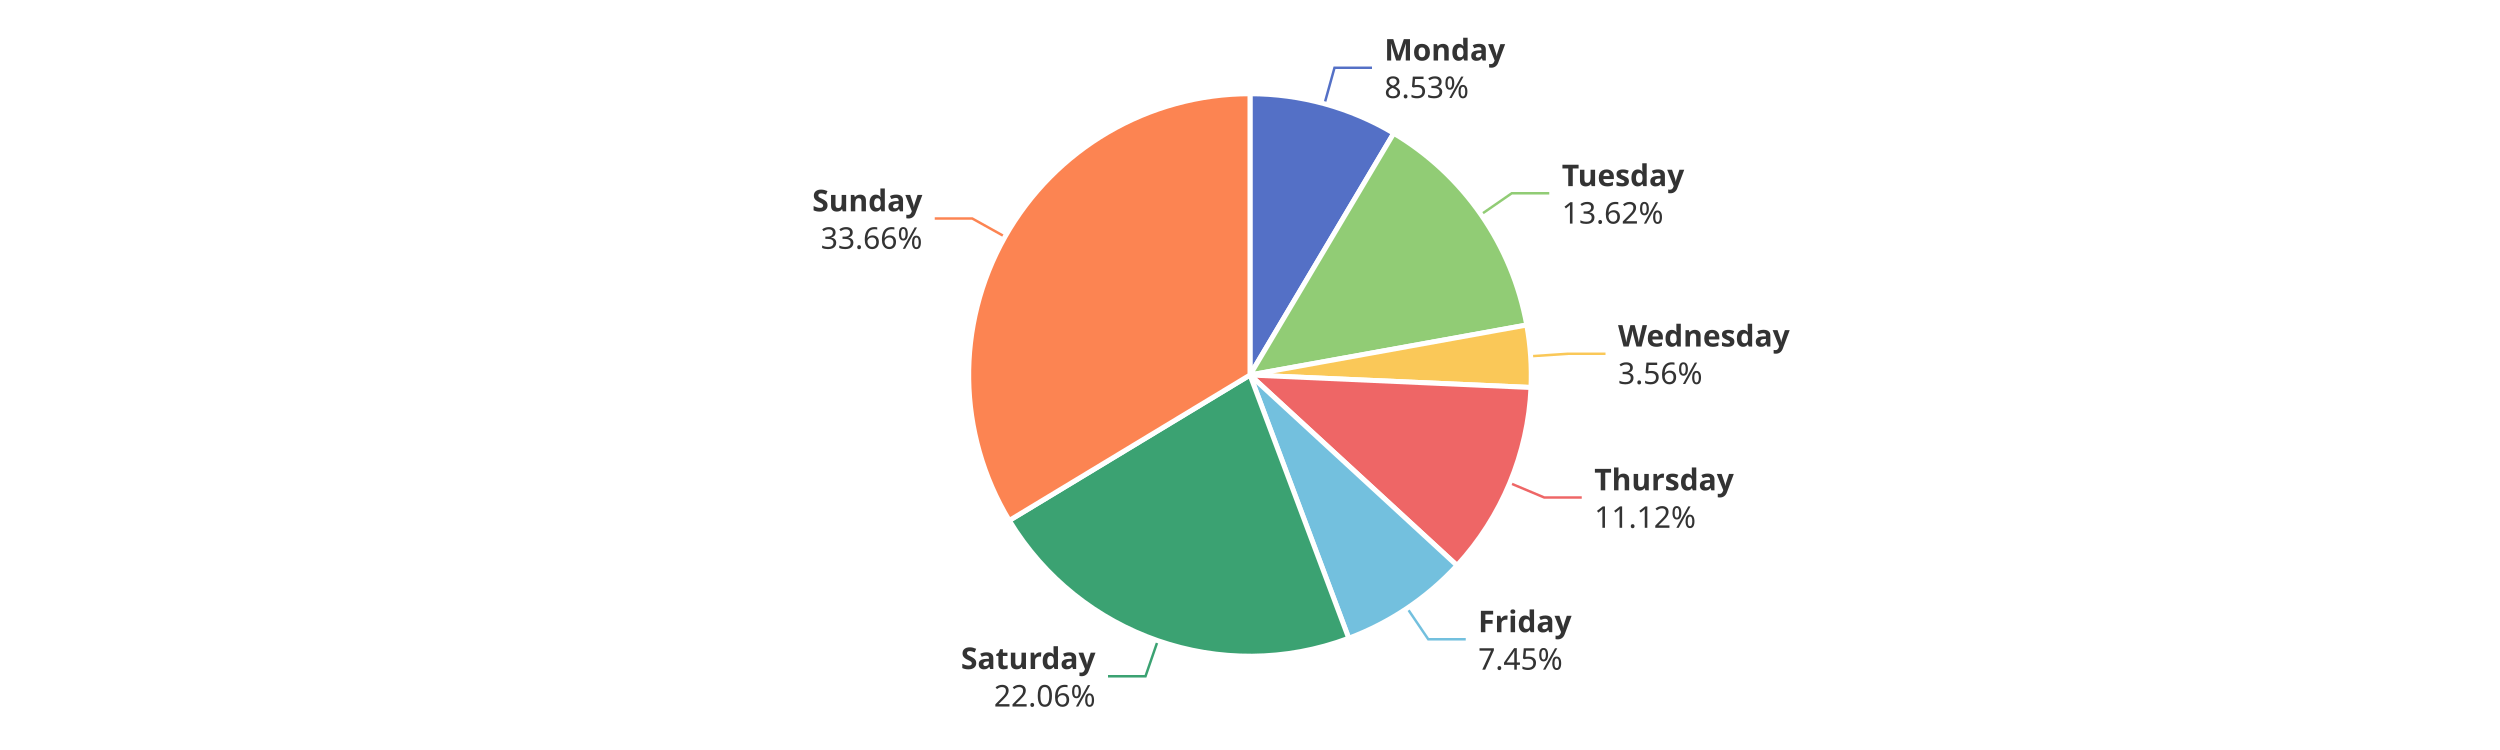
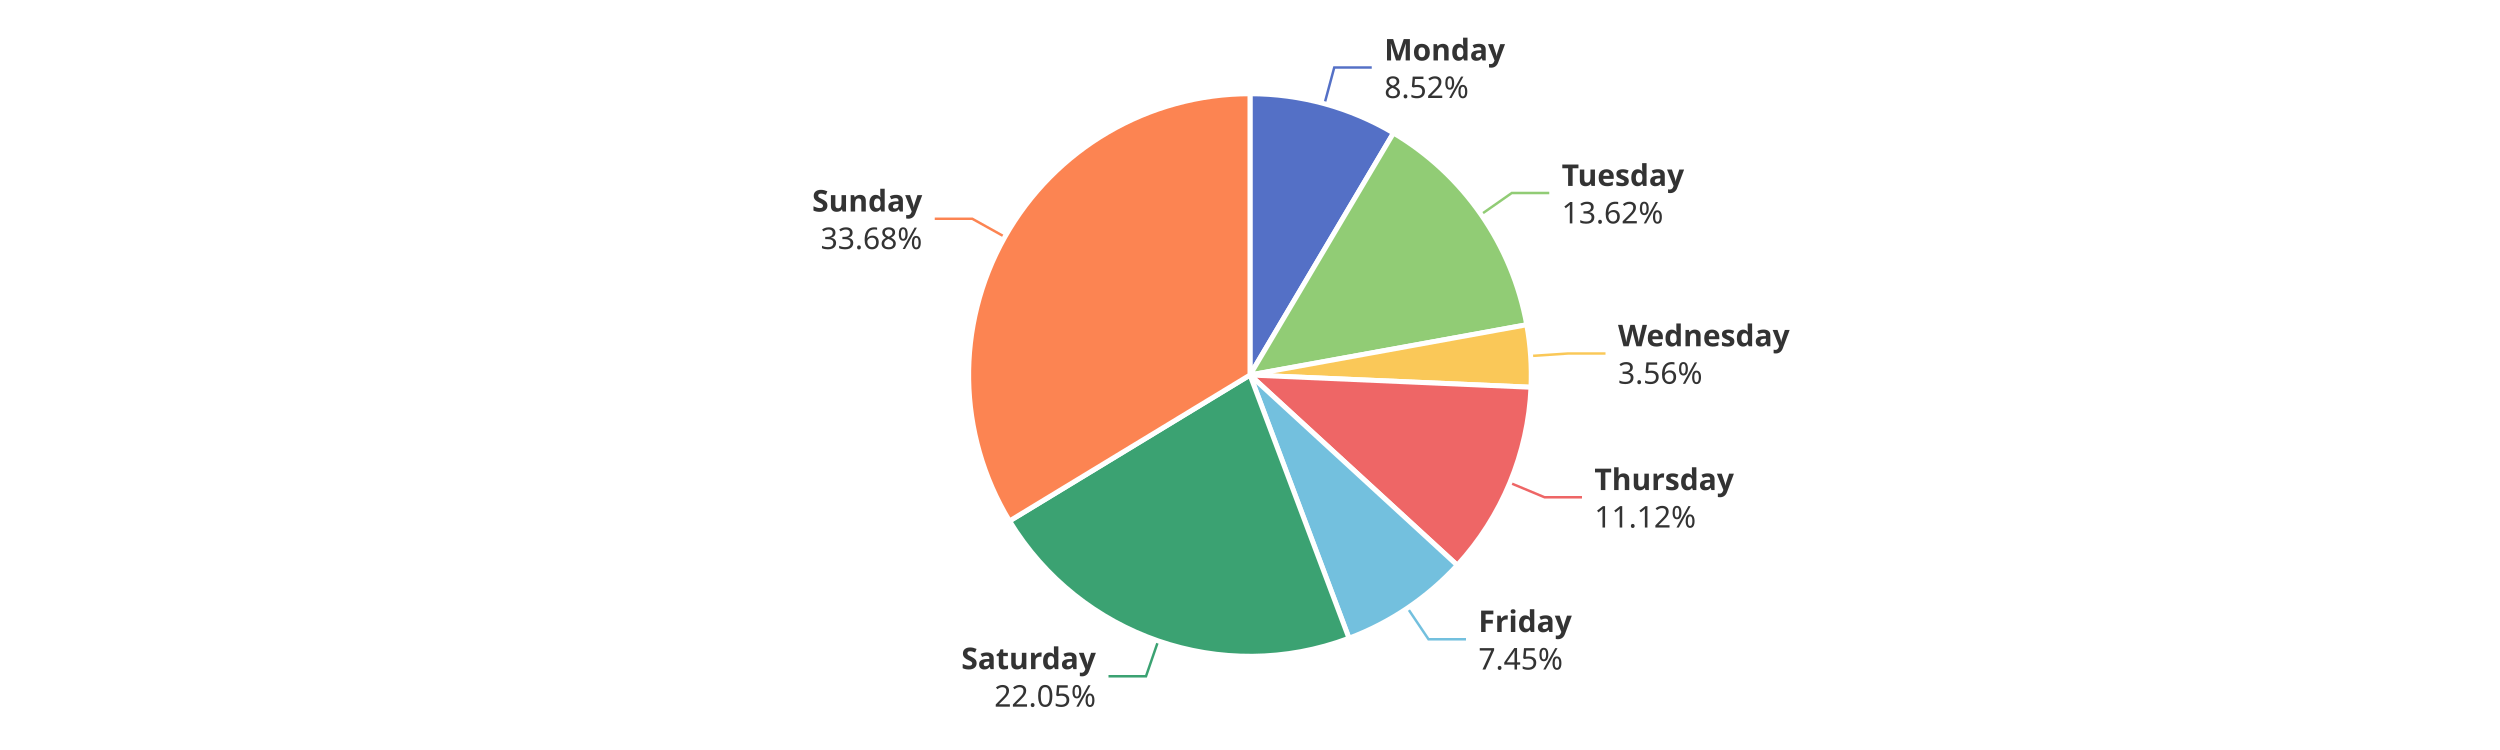
<svg xmlns="http://www.w3.org/2000/svg" width="1000" height="300" version="1.1" baseProfile="full" viewBox="0 0 1000 300">
  <rect width="1000" height="300" x="0" y="0" id="0" fill="#ffffff" />
-   <polyline points="529.8 41.5 533.8 27.1 548.8 27.1" fill="none" stroke="#5470c6" />
-   <polyline points="592.4 85.8 604.7 77.3 619.7 77.3" fill="none" stroke="#91cc75" />
-   <polyline points="612.2 142.5 627.2 141.5 642.2 141.5" fill="none" stroke="#fac858" />
-   <polyline points="603.9 193.2 617.7 199 632.7 199" fill="none" stroke="#ee6666" />
-   <polyline points="562.9 243.3 571.3 255.7 586.3 255.7" fill="none" stroke="#73c0de" />
-   <polyline points="463.1 256.3 458.2 270.5 443.2 270.5" fill="none" stroke="#3ba272" />
-   <polyline points="402 94.7 388.9 87.4 373.9 87.4" fill="none" stroke="#fc8452" />
-   <path d="M500 37.5A112.5 112.5 0 0 1 557.5 53.3L500 150Z" fill="#5470c6" stroke="#fff" stroke-width="2" stroke-linejoin="round" />
-   <path d="M557.5 53.3A112.5 112.5 0 0 1 610.7 130L500 150Z" fill="#91cc75" stroke="#fff" stroke-width="2" stroke-linejoin="round" />
-   <path d="M610.7 130A112.5 112.5 0 0 1 612.4 155L500 150Z" fill="#fac858" stroke="#fff" stroke-width="2" stroke-linejoin="round" />
-   <path d="M612.4 155A112.5 112.5 0 0 1 582.8 226.2L500 150Z" fill="#ee6666" stroke="#fff" stroke-width="2" stroke-linejoin="round" />
-   <path d="M582.8 226.2A112.5 112.5 0 0 1 539.5 255.3L500 150Z" fill="#73c0de" stroke="#fff" stroke-width="2" stroke-linejoin="round" />
-   <path d="M539.5 255.3A112.5 112.5 0 0 1 403.7 208.2L500 150Z" fill="#3ba272" stroke="#fff" stroke-width="2" stroke-linejoin="round" />
-   <path d="M403.7 208.2A112.5 112.5 0 0 1 500 37.5L500 150Z" fill="#fc8452" stroke="#fff" stroke-width="2" stroke-linejoin="round" />
-   <path d="M0 -15l42.8 0l0 30l-42.8 0Z" transform="translate(553.763 27.0516)" fill="none" />
-   <text dominant-baseline="central" text-anchor="start" style="font-size:12px;font-family:sans-serif;font-weight:bold;" y="-7.5" transform="translate(553.763 27.0516)" fill="#333" stroke="rgb(255,255,255)" stroke-width="2" paint-order="stroke" stroke-miterlimit="2">Monday</text>
-   <text dominant-baseline="central" text-anchor="start" style="font-size:12px;font-family:sans-serif;" y="7.5" transform="translate(553.763 27.0516)" fill="#333" stroke="rgb(255,255,255)" stroke-width="2" paint-order="stroke" stroke-miterlimit="2">8.53%</text>
-   <path d="M0 -15l46.2 0l0 30l-46.2 0Z" transform="translate(624.734 77.288)" fill="none" />
-   <text dominant-baseline="central" text-anchor="start" style="font-size:12px;font-family:sans-serif;font-weight:bold;" y="-7.5" transform="translate(624.734 77.288)" fill="#333" stroke="rgb(255,255,255)" stroke-width="2" paint-order="stroke" stroke-miterlimit="2">Tuesday</text>
-   <text dominant-baseline="central" text-anchor="start" style="font-size:12px;font-family:sans-serif;" y="7.5" transform="translate(624.734 77.288)" fill="#333" stroke="rgb(255,255,255)" stroke-width="2" paint-order="stroke" stroke-miterlimit="2">13.62%</text>
-   <path d="M0 -15l63.6 0l0 30l-63.6 0Z" transform="translate(647.2133 141.4537)" fill="none" />
-   <text dominant-baseline="central" text-anchor="start" style="font-size:12px;font-family:sans-serif;font-weight:bold;" y="-7.5" transform="translate(647.2133 141.4537)" fill="#333" stroke="rgb(255,255,255)" stroke-width="2" paint-order="stroke" stroke-miterlimit="2">Wednesday</text>
-   <text dominant-baseline="central" text-anchor="start" style="font-size:12px;font-family:sans-serif;" y="7.5" transform="translate(647.2133 141.4537)" fill="#333" stroke="rgb(255,255,255)" stroke-width="2" paint-order="stroke" stroke-miterlimit="2">3.56%</text>
-   <path d="M0 -15l50.2 0l0 30l-50.2 0Z" transform="translate(637.7236 198.9633)" fill="none" />
-   <text dominant-baseline="central" text-anchor="start" style="font-size:12px;font-family:sans-serif;font-weight:bold;" y="-7.5" transform="translate(637.7236 198.9633)" fill="#333" stroke="rgb(255,255,255)" stroke-width="2" paint-order="stroke" stroke-miterlimit="2">Thursday</text>
-   <text dominant-baseline="central" text-anchor="start" style="font-size:12px;font-family:sans-serif;" y="7.5" transform="translate(637.7236 198.9633)" fill="#333" stroke="rgb(255,255,255)" stroke-width="2" paint-order="stroke" stroke-miterlimit="2">11.12%</text>
-   <path d="M0 -15l34.2 0l0 30l-34.2 0Z" transform="translate(591.2738 255.718)" fill="none" />
-   <text dominant-baseline="central" text-anchor="start" style="font-size:12px;font-family:sans-serif;font-weight:bold;" y="-7.5" transform="translate(591.2738 255.718)" fill="#333" stroke="rgb(255,255,255)" stroke-width="2" paint-order="stroke" stroke-miterlimit="2">Friday</text>
-   <text dominant-baseline="central" text-anchor="start" style="font-size:12px;font-family:sans-serif;" y="7.5" transform="translate(591.2738 255.718)" fill="#333" stroke="rgb(255,255,255)" stroke-width="2" paint-order="stroke" stroke-miterlimit="2">7.45%</text>
-   <path d="M-48.2 -15l48.2 0l0 30l-48.2 0Z" transform="translate(438.2042 270.4548)" fill="none" />
-   <text dominant-baseline="central" text-anchor="end" style="font-size:12px;font-family:sans-serif;font-weight:bold;" y="-7.5" transform="translate(438.2042 270.4548)" fill="#333" stroke="rgb(255,255,255)" stroke-width="2" paint-order="stroke" stroke-miterlimit="2">Saturday</text>
-   <text dominant-baseline="central" text-anchor="end" style="font-size:12px;font-family:sans-serif;" y="7.5" transform="translate(438.2042 270.4548)" fill="#333" stroke="rgb(255,255,255)" stroke-width="2" paint-order="stroke" stroke-miterlimit="2">22.06%</text>
-   <path d="M-40.9 -15l40.9 0l0 30l-40.9 0Z" transform="translate(368.9464 87.3634)" fill="none" />
-   <text dominant-baseline="central" text-anchor="end" style="font-size:12px;font-family:sans-serif;font-weight:bold;" y="-7.5" transform="translate(368.9464 87.3634)" fill="#333" stroke="rgb(255,255,255)" stroke-width="2" paint-order="stroke" stroke-miterlimit="2">Sunday</text>
-   <text dominant-baseline="central" text-anchor="end" style="font-size:12px;font-family:sans-serif;" y="7.5" transform="translate(368.9464 87.3634)" fill="#333" stroke="rgb(255,255,255)" stroke-width="2" paint-order="stroke" stroke-miterlimit="2">33.66%</text>
+   <polyline points="529.8 41.5 533.7 27 548.7 27" fill="none" stroke="#5470c6" />
+   <polyline points="592.4 85.8 604.7 77.2 619.7 77.2" fill="none" stroke="#91cc75" />
+   <polyline points="612.2 142.4 627.2 141.4 642.2 141.4" fill="none" stroke="#fac858" />
+   <polyline points="603.9 193.1 617.8 198.9 632.8 198.9" fill="none" stroke="#ee6666" />
+   <polyline points="563 243.2 571.4 255.7 586.4 255.7" fill="none" stroke="#73c0de" />
+   <polyline points="463.3 256.3 458.4 270.5 443.4 270.5" fill="none" stroke="#3ba272" />
+   <polyline points="402 94.8 388.9 87.5 373.9 87.5" fill="none" stroke="#fc8452" />
+   <path d="M500 37.5A112.5 112.5 0 0 1 557.4 53.2L500 150Z" fill="#5470c6" stroke="#fff" stroke-width="2" stroke-linejoin="round" />
+   <path d="M557.4 53.2A112.5 112.5 0 0 1 610.7 129.9L500 150Z" fill="#91cc75" stroke="#fff" stroke-width="2" stroke-linejoin="round" />
+   <path d="M610.7 129.9A112.5 112.5 0 0 1 612.4 154.9L500 150Z" fill="#fac858" stroke="#fff" stroke-width="2" stroke-linejoin="round" />
+   <path d="M612.4 154.9A112.5 112.5 0 0 1 582.9 226.1L500 150Z" fill="#ee6666" stroke="#fff" stroke-width="2" stroke-linejoin="round" />
+   <path d="M582.9 226.1A112.5 112.5 0 0 1 539.6 255.3L500 150Z" fill="#73c0de" stroke="#fff" stroke-width="2" stroke-linejoin="round" />
+   <path d="M539.6 255.3A112.5 112.5 0 0 1 403.8 208.4L500 150Z" fill="#3ba272" stroke="#fff" stroke-width="2" stroke-linejoin="round" />
+   <path d="M403.8 208.4A112.5 112.5 0 0 1 500 37.5L500 150Z" fill="#fc8452" stroke="#fff" stroke-width="2" stroke-linejoin="round" />
+   <path d="M0 -15l42.8 0l0 30l-42.8 0Z" transform="translate(553.7211 27.0401)" fill="none" />
+   <text dominant-baseline="central" text-anchor="start" style="font-size:12px;font-family:sans-serif;font-weight:bold;" y="-7.5" transform="translate(553.7211 27.0401)" fill="#333" stroke="rgb(255,255,255)" stroke-width="2" paint-order="stroke" stroke-miterlimit="2">Monday</text>
+   <text dominant-baseline="central" text-anchor="start" style="font-size:12px;font-family:sans-serif;" y="7.5" transform="translate(553.7211 27.0401)" fill="#333" stroke="rgb(255,255,255)" stroke-width="2" paint-order="stroke" stroke-miterlimit="2">8.52%</text>
+   <path d="M0 -15l46.2 0l0 30l-46.2 0Z" transform="translate(624.6813 77.2121)" fill="none" />
+   <text dominant-baseline="central" text-anchor="start" style="font-size:12px;font-family:sans-serif;font-weight:bold;" y="-7.5" transform="translate(624.6813 77.2121)" fill="#333" stroke="rgb(255,255,255)" stroke-width="2" paint-order="stroke" stroke-miterlimit="2">Tuesday</text>
+   <text dominant-baseline="central" text-anchor="start" style="font-size:12px;font-family:sans-serif;" y="7.5" transform="translate(624.6813 77.2121)" fill="#333" stroke="rgb(255,255,255)" stroke-width="2" paint-order="stroke" stroke-miterlimit="2">13.62%</text>
+   <path d="M0 -15l63.6 0l0 30l-63.6 0Z" transform="translate(647.2066 141.3547)" fill="none" />
+   <text dominant-baseline="central" text-anchor="start" style="font-size:12px;font-family:sans-serif;font-weight:bold;" y="-7.5" transform="translate(647.2066 141.3547)" fill="#333" stroke="rgb(255,255,255)" stroke-width="2" paint-order="stroke" stroke-miterlimit="2">Wednesday</text>
+   <text dominant-baseline="central" text-anchor="start" style="font-size:12px;font-family:sans-serif;" y="7.5" transform="translate(647.2066 141.3547)" fill="#333" stroke="rgb(255,255,255)" stroke-width="2" paint-order="stroke" stroke-miterlimit="2">3.56%</text>
+   <path d="M0 -15l50.2 0l0 30l-50.2 0Z" transform="translate(637.764 198.8661)" fill="none" />
+   <text dominant-baseline="central" text-anchor="start" style="font-size:12px;font-family:sans-serif;font-weight:bold;" y="-7.5" transform="translate(637.764 198.8661)" fill="#333" stroke="rgb(255,255,255)" stroke-width="2" paint-order="stroke" stroke-miterlimit="2">Thursday</text>
+   <text dominant-baseline="central" text-anchor="start" style="font-size:12px;font-family:sans-serif;" y="7.5" transform="translate(637.764 198.8661)" fill="#333" stroke="rgb(255,255,255)" stroke-width="2" paint-order="stroke" stroke-miterlimit="2">11.12%</text>
+   <path d="M0 -15l34.2 0l0 30l-34.2 0Z" transform="translate(591.3672 255.655)" fill="none" />
+   <text dominant-baseline="central" text-anchor="start" style="font-size:12px;font-family:sans-serif;font-weight:bold;" y="-7.5" transform="translate(591.3672 255.655)" fill="#333" stroke="rgb(255,255,255)" stroke-width="2" paint-order="stroke" stroke-miterlimit="2">Friday</text>
+   <text dominant-baseline="central" text-anchor="start" style="font-size:12px;font-family:sans-serif;" y="7.5" transform="translate(591.3672 255.655)" fill="#333" stroke="rgb(255,255,255)" stroke-width="2" paint-order="stroke" stroke-miterlimit="2">7.45%</text>
+   <path d="M-48.2 -15l48.2 0l0 30l-48.2 0Z" transform="translate(438.3596 270.5086)" fill="none" />
+   <text dominant-baseline="central" text-anchor="end" style="font-size:12px;font-family:sans-serif;font-weight:bold;" y="-7.5" transform="translate(438.3596 270.5086)" fill="#333" stroke="rgb(255,255,255)" stroke-width="2" paint-order="stroke" stroke-miterlimit="2">Saturday</text>
+   <text dominant-baseline="central" text-anchor="end" style="font-size:12px;font-family:sans-serif;" y="7.5" transform="translate(438.3596 270.5086)" fill="#333" stroke="rgb(255,255,255)" stroke-width="2" paint-order="stroke" stroke-miterlimit="2">22.05%</text>
+   <path d="M-40.9 -15l40.9 0l0 30l-40.9 0Z" transform="translate(368.894 87.4563)" fill="none" />
+   <text dominant-baseline="central" text-anchor="end" style="font-size:12px;font-family:sans-serif;font-weight:bold;" y="-7.5" transform="translate(368.894 87.4563)" fill="#333" stroke="rgb(255,255,255)" stroke-width="2" paint-order="stroke" stroke-miterlimit="2">Sunday</text>
+   <text dominant-baseline="central" text-anchor="end" style="font-size:12px;font-family:sans-serif;" y="7.5" transform="translate(368.894 87.4563)" fill="#333" stroke="rgb(255,255,255)" stroke-width="2" paint-order="stroke" stroke-miterlimit="2">33.68%</text>
</svg>
